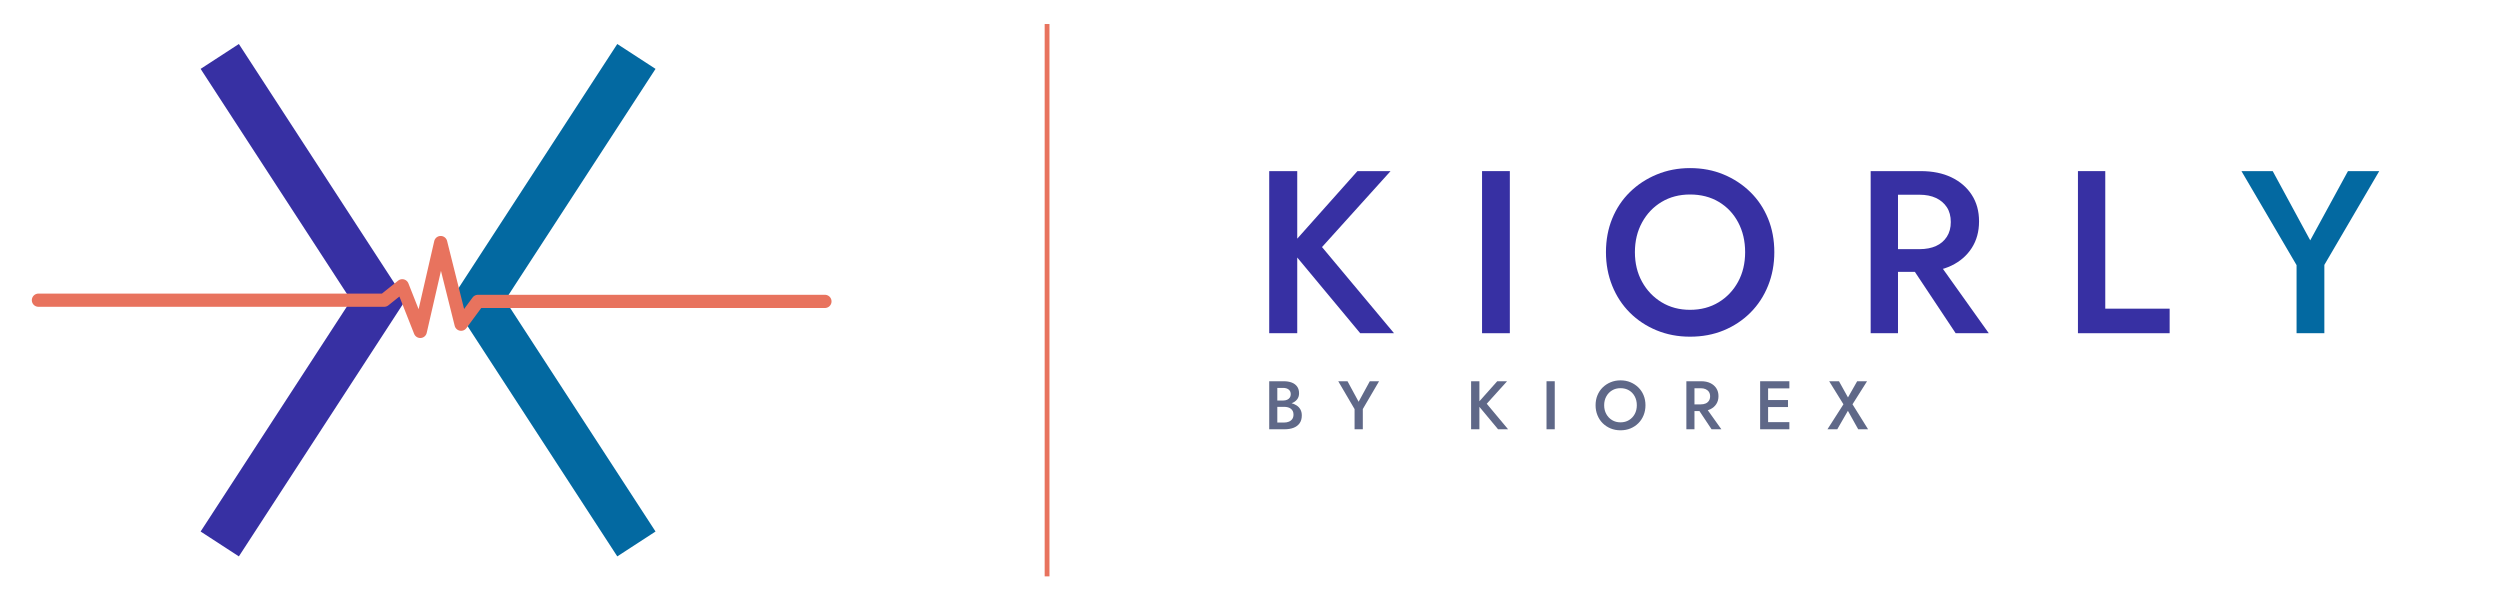
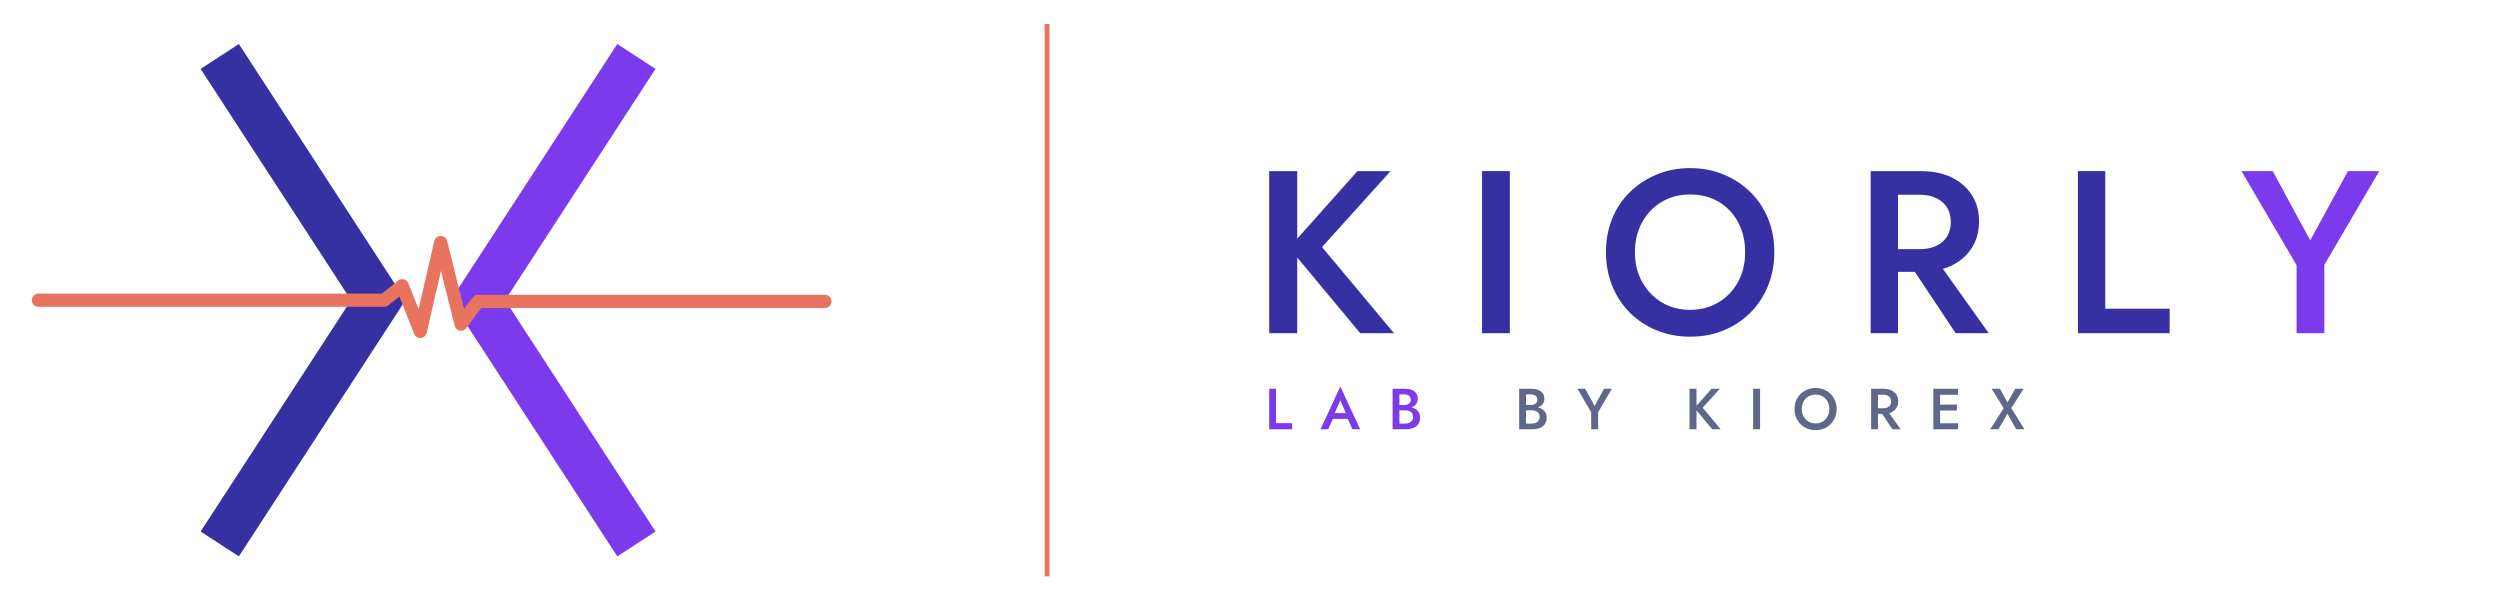
- <svg xmlns="http://www.w3.org/2000/svg" viewBox="190 190 2082 500" role="img" aria-label="Kiorly by Kiorex">
+ <svg xmlns="http://www.w3.org/2000/svg" viewBox="190 190 2082 500" role="img" aria-label="Kiorly Lab by Kiorex">
  <polyline points="373,237 505,440 373,643" fill="none" stroke="#3730A3" stroke-width="38" />
-   <polyline points="720,237 588,440 720,643" fill="none" stroke="#0369A1" stroke-width="38" />
+   <polyline points="720,237 588,440 720,643" fill="none" stroke="#7C3AED" stroke-width="38" />
  <path d="M222 440 H510 L525 428 L540 466 L557 392 L574 460 L588 441 H877" fill="none" stroke="#E8735E" stroke-width="11" stroke-linejoin="round" stroke-linecap="round" />
  <line x1="1062" y1="210" x2="1062" y2="670" stroke="#E8735E" stroke-width="4" />
  <path fill="#3730A3" d="M23.34-135L0-135L0 0L23.34 0L23.34-135ZM101.06-135L73.48-135L16.59-71.16L75.79 0L103.95 0L43.97-71.74L101.06-135Z" transform="translate(1247 467.5)" />
  <path fill="#3730A3" d="M200.39-135L177.25-135L177.25 0L200.39 0L200.39-135Z" transform="translate(1247 467.5)" />
  <path fill="#3730A3" d="M304.55-67.50L304.55-67.50Q304.55-81.39 310.53-92.28Q316.50-103.18 326.82-109.35Q337.14-115.52 350.45-115.52L350.45-115.52Q364.14-115.52 374.46-109.35Q384.78-103.18 390.56-92.28Q396.35-81.39 396.35-67.50L396.35-67.50Q396.35-53.61 390.47-42.81Q384.58-32.01 374.26-25.75Q363.95-19.48 350.45-19.48L350.45-19.48Q337.14-19.48 326.82-25.75Q316.50-32.01 310.53-42.81Q304.55-53.61 304.55-67.50ZM280.44-67.50L280.44-67.50Q280.44-52.46 285.65-39.54Q290.85-26.61 300.30-17.16Q309.75-7.71 322.58-2.41Q335.40 2.89 350.45 2.89L350.45 2.89Q365.88 2.89 378.60-2.41Q391.33-7.71 400.78-17.16Q410.23-26.61 415.44-39.54Q420.65-52.46 420.65-67.50L420.65-67.50Q420.65-82.74 415.44-95.46Q410.23-108.19 400.69-117.55Q391.14-126.90 378.41-132.20Q365.68-137.51 350.45-137.51L350.45-137.51Q335.60-137.51 322.77-132.20Q309.95-126.90 300.40-117.55Q290.85-108.19 285.65-95.46Q280.44-82.74 280.44-67.50Z" transform="translate(1247 467.5)" />
  <path fill="#3730A3" d="M553.35-64.41L528.85-64.41L571.67 0L599.25 0L553.35-64.41ZM523.65-135L500.89-135L500.89 0L523.65 0L523.65-135ZM514.39-135L514.39-115.33L541.58-115.33Q549.49-115.33 555.27-112.63Q561.06-109.93 564.34-104.91Q567.62-99.90 567.62-92.57L567.62-92.57Q567.62-85.44 564.34-80.33Q561.06-75.21 555.27-72.61Q549.49-70.01 541.58-70.01L541.58-70.01L514.39-70.01L514.39-51.11L542.55-51.11Q557.40-51.11 568.20-56.31Q579.00-61.52 585.07-70.97Q591.15-80.42 591.15-93.15L591.15-93.15Q591.15-105.88 585.07-115.23Q579.00-124.59 568.20-129.79Q557.40-135 542.55-135L542.55-135L514.39-135Z" transform="translate(1247 467.5)" />
  <path fill="#3730A3" d="M696.27-135L673.51-135L673.51 0L749.88 0L749.88-20.44L696.27-20.44L696.27-135Z" transform="translate(1247 467.5)" />
-   <path fill="#0369A1" d="M924.43-135L898.39-135L866.96-77.34L835.71-135L809.68-135L855.58-56.70L855.58 0L878.72 0L878.72-56.89L924.43-135Z" transform="translate(1247 467.5)" />
-   <path fill="#5F6888" d="M17.36-80.81L17.36-69.62L40.69-69.62Q53.61-69.62 63.26-73.29Q72.90-76.95 78.40-83.99Q83.89-91.03 83.89-101.06L83.89-101.06Q83.89-112.63 78.40-120.15Q72.90-127.67 63.26-131.34Q53.61-135 40.69-135L40.69-135L0-135L0 0L43.01 0Q57.47 0 68.37-4.15Q79.26-8.29 85.44-16.97Q91.61-25.65 91.61-38.96L91.61-38.96Q91.61-48.60 87.75-55.54Q83.89-62.49 77.14-66.92Q70.39-71.36 61.62-73.58Q52.84-75.79 43.01-75.79L43.01-75.79L17.36-75.79L17.36-63.06L41.66-63.06Q47.44-63.06 52.26-61.81Q57.09-60.56 60.75-57.76Q64.41-54.96 66.34-50.91Q68.27-46.86 68.27-41.27L68.27-41.27Q68.27-33.75 64.80-28.83Q61.33-23.91 55.35-21.41Q49.37-18.90 41.66-18.90L41.66-18.90L22.76-18.90L22.76-116.29L39.15-116.29Q48.79-116.29 54.67-111.66Q60.56-107.04 60.56-98.55L60.56-98.55Q60.56-92.96 57.86-89.00Q55.16-85.05 50.34-82.93Q45.51-80.81 39.15-80.81L39.15-80.81L17.36-80.81Z" transform="translate(1247 547.5) scale(0.2962963)" />
-   <path fill="#5F6888" d="M308.78-135L282.75-135L251.31-77.34L220.07-135L194.03-135L239.93-56.70L239.93 0L263.08 0L263.08-56.89L308.78-135Z" transform="translate(1247 547.5) scale(0.2962963)" />
-   <path fill="#5F6888" d="M590.78-135L567.45-135L567.45 0L590.78 0L590.78-135ZM668.50-135L640.93-135L584.03-71.16L643.24 0L671.40 0L611.42-71.74L668.50-135Z" transform="translate(1247 547.5) scale(0.2962963)" />
-   <path fill="#5F6888" d="M802.56-135L779.42-135L779.42 0L802.56 0L802.56-135Z" transform="translate(1247 547.5) scale(0.2962963)" />
-   <path fill="#5F6888" d="M941.44-67.50L941.44-67.50Q941.44-81.39 947.42-92.28Q953.40-103.18 963.71-109.35Q974.03-115.52 987.34-115.52L987.34-115.52Q1001.03-115.52 1011.35-109.35Q1021.67-103.18 1027.45-92.28Q1033.24-81.39 1033.24-67.50L1033.24-67.50Q1033.24-53.61 1027.36-42.81Q1021.47-32.01 1011.16-25.75Q1000.84-19.48 987.34-19.48L987.34-19.48Q974.03-19.48 963.71-25.75Q953.40-32.01 947.42-42.81Q941.44-53.61 941.44-67.50ZM917.33-67.50L917.33-67.50Q917.33-52.46 922.54-39.54Q927.75-26.61 937.20-17.16Q946.65-7.71 959.47-2.41Q972.30 2.89 987.34 2.89L987.34 2.89Q1002.77 2.89 1015.50-2.41Q1028.22-7.71 1037.67-17.16Q1047.12-26.61 1052.33-39.54Q1057.54-52.46 1057.54-67.50L1057.54-67.50Q1057.54-82.74 1052.33-95.46Q1047.12-108.19 1037.58-117.55Q1028.03-126.90 1015.30-132.20Q1002.57-137.51 987.34-137.51L987.34-137.51Q972.49-137.51 959.66-132.20Q946.84-126.90 937.29-117.55Q927.75-108.19 922.54-95.46Q917.33-82.74 917.33-67.50Z" transform="translate(1247 547.5) scale(0.2962963)" />
-   <path fill="#5F6888" d="M1224.96-64.41L1200.47-64.41L1243.28 0L1270.86 0L1224.96-64.41ZM1195.26-135L1172.50-135L1172.50 0L1195.26 0L1195.26-135ZM1186.00-135L1186.00-115.33L1213.19-115.33Q1221.10-115.33 1226.89-112.63Q1232.67-109.93 1235.95-104.91Q1239.23-99.90 1239.23-92.57L1239.23-92.57Q1239.23-85.44 1235.95-80.33Q1232.67-75.21 1226.89-72.61Q1221.10-70.01 1213.19-70.01L1213.19-70.01L1186.00-70.01L1186.00-51.11L1214.16-51.11Q1229.01-51.11 1239.81-56.31Q1250.61-61.52 1256.68-70.97Q1262.76-80.42 1262.76-93.15L1262.76-93.15Q1262.76-105.88 1256.68-115.23Q1250.61-124.59 1239.81-129.79Q1229.01-135 1214.16-135L1214.16-135L1186.00-135Z" transform="translate(1247 547.5) scale(0.2962963)" />
-   <path fill="#5F6888" d="M1393.92-20.06L1393.92 0L1462.00 0L1462.00-20.06L1393.92-20.06ZM1393.92-135L1393.92-114.94L1462.00-114.94L1462.00-135L1393.92-135ZM1393.92-82.16L1393.92-62.49L1458.14-62.49L1458.14-82.16L1393.92-82.16ZM1402.22-135L1379.84-135L1379.84 0L1402.22 0L1402.22-135Z" transform="translate(1247 547.5) scale(0.2962963)" />
-   <path fill="#5F6888" d="M1680.34-135L1652.56-135L1626.72-89.49L1601.46-135L1573.88-135L1613.99-70.20L1569.06 0L1596.64 0L1626.53-51.88L1655.46 0L1683.23 0L1639.45-70.20L1680.34-135Z" transform="translate(1247 547.5) scale(0.2962963)" />
+   <path fill="#7C3AED" d="M924.43-135L898.39-135L866.96-77.34L835.71-135L809.68-135L855.58-56.70L855.58 0L878.72 0L878.72-56.89L924.43-135Z" transform="translate(1247 467.5)" />
+   <path fill="#7C3AED" d="M22.76-135L0-135L0 0L76.37 0L76.37-20.44L22.76-20.44L22.76-135Z" transform="translate(1247 547.5) scale(0.25)" />
+   <path fill="#7C3AED" d="M205.99-54L201.56-34.71L272.91-34.71L268.67-54L205.99-54ZM215.63-47.25L236.85-96.81L258.45-46.67L258.83-41.08L277.16 0L303.00 0L236.85-142.52L170.89 0L196.54 0L215.25-42.24L215.63-47.25Z" transform="translate(1247 547.5) scale(0.25)" />
+   <path fill="#7C3AED" d="M428.38-80.81L428.38-69.62L451.71-69.62Q464.63-69.62 474.28-73.29Q483.92-76.95 489.42-83.99Q494.91-91.03 494.91-101.06L494.91-101.06Q494.91-112.63 489.42-120.15Q483.92-127.67 474.28-131.34Q464.63-135 451.71-135L451.71-135L411.02-135L411.02 0L454.03 0Q468.49 0 479.39-4.15Q490.28-8.29 496.46-16.97Q502.63-25.65 502.63-38.96L502.63-38.96Q502.63-48.60 498.77-55.54Q494.91-62.49 488.16-66.92Q481.41-71.36 472.64-73.58Q463.86-75.79 454.03-75.79L454.03-75.79L428.38-75.79L428.38-63.06L452.68-63.06Q458.46-63.06 463.28-61.81Q468.11-60.56 471.77-57.76Q475.43-54.96 477.36-50.91Q479.29-46.86 479.29-41.27L479.29-41.27Q479.29-33.75 475.82-28.83Q472.35-23.91 466.37-21.41Q460.39-18.90 452.68-18.90L452.68-18.90L433.78-18.90L433.78-116.29L450.17-116.29Q459.81-116.29 465.69-111.66Q471.58-107.04 471.58-98.55L471.58-98.55Q471.58-92.96 468.88-89.00Q466.18-85.05 461.36-82.93Q456.53-80.81 450.17-80.81L450.17-80.81L428.38-80.81Z" transform="translate(1247 547.5) scale(0.25)" />
+   <path fill="#5F6888" d="M17.36-80.81L17.36-69.62L40.69-69.62Q53.61-69.62 63.26-73.29Q72.90-76.95 78.40-83.99Q83.89-91.03 83.89-101.06L83.89-101.06Q83.89-112.63 78.40-120.15Q72.90-127.67 63.26-131.34Q53.61-135 40.69-135L40.69-135L0-135L0 0L43.01 0Q57.47 0 68.37-4.15Q79.26-8.29 85.44-16.97Q91.61-25.65 91.61-38.96L91.61-38.96Q91.61-48.60 87.75-55.54Q83.89-62.49 77.14-66.92Q70.39-71.36 61.62-73.58Q52.84-75.79 43.01-75.79L43.01-75.79L17.36-75.79L17.36-63.06L41.66-63.06Q47.44-63.06 52.26-61.81Q57.09-60.56 60.75-57.76Q64.41-54.96 66.34-50.91Q68.27-46.86 68.27-41.27L68.27-41.27Q68.27-33.75 64.80-28.83Q61.33-23.91 55.35-21.41Q49.37-18.90 41.66-18.90L41.66-18.90L22.76-18.90L22.76-116.29L39.15-116.29Q48.79-116.29 54.67-111.66Q60.56-107.04 60.56-98.55L60.56-98.55Q60.56-92.96 57.86-89.00Q55.16-85.05 50.34-82.93Q45.51-80.81 39.15-80.81L39.15-80.81L17.36-80.81Z" transform="translate(1455.158 547.5) scale(0.25)" />
+   <path fill="#5F6888" d="M308.78-135L282.75-135L251.31-77.34L220.07-135L194.03-135L239.93-56.70L239.93 0L263.08 0L263.08-56.89L308.78-135Z" transform="translate(1455.158 547.5) scale(0.25)" />
+   <path fill="#5F6888" d="M590.78-135L567.45-135L567.45 0L590.78 0L590.78-135ZM668.50-135L640.93-135L584.03-71.16L643.24 0L671.40 0L611.42-71.74L668.50-135Z" transform="translate(1455.158 547.5) scale(0.25)" />
+   <path fill="#5F6888" d="M802.56-135L779.42-135L779.42 0L802.56 0L802.56-135Z" transform="translate(1455.158 547.5) scale(0.25)" />
+   <path fill="#5F6888" d="M941.44-67.50L941.44-67.50Q941.44-81.39 947.42-92.28Q953.40-103.18 963.71-109.35Q974.03-115.52 987.34-115.52L987.34-115.52Q1001.03-115.52 1011.35-109.35Q1021.67-103.18 1027.45-92.28Q1033.24-81.39 1033.24-67.50L1033.24-67.50Q1033.24-53.61 1027.36-42.81Q1021.47-32.01 1011.16-25.75Q1000.84-19.48 987.34-19.48L987.34-19.48Q974.03-19.48 963.71-25.75Q953.40-32.01 947.42-42.81Q941.44-53.61 941.44-67.50ZM917.33-67.50L917.33-67.50Q917.33-52.46 922.54-39.54Q927.75-26.61 937.20-17.16Q946.65-7.71 959.47-2.41Q972.30 2.89 987.34 2.89L987.34 2.89Q1002.77 2.89 1015.50-2.41Q1028.22-7.71 1037.67-17.16Q1047.12-26.61 1052.33-39.54Q1057.54-52.46 1057.54-67.50L1057.54-67.50Q1057.54-82.74 1052.33-95.46Q1047.12-108.19 1037.58-117.55Q1028.03-126.90 1015.30-132.20Q1002.57-137.51 987.34-137.51L987.34-137.51Q972.49-137.51 959.66-132.20Q946.84-126.90 937.29-117.55Q927.75-108.19 922.54-95.46Q917.33-82.74 917.33-67.50Z" transform="translate(1455.158 547.5) scale(0.25)" />
+   <path fill="#5F6888" d="M1224.96-64.41L1200.47-64.41L1243.28 0L1270.86 0L1224.96-64.41ZM1195.26-135L1172.50-135L1172.50 0L1195.26 0L1195.26-135ZM1186.00-135L1186.00-115.33L1213.19-115.33Q1221.10-115.33 1226.89-112.63Q1232.67-109.93 1235.95-104.91Q1239.23-99.90 1239.23-92.57L1239.23-92.57Q1239.23-85.44 1235.95-80.33Q1232.67-75.21 1226.89-72.61Q1221.10-70.01 1213.19-70.01L1213.19-70.01L1186.00-70.01L1186.00-51.11L1214.16-51.11Q1229.01-51.11 1239.81-56.31Q1250.61-61.52 1256.68-70.97Q1262.76-80.42 1262.76-93.15L1262.76-93.15Q1262.76-105.88 1256.68-115.23Q1250.61-124.59 1239.81-129.79Q1229.01-135 1214.16-135L1214.16-135L1186.00-135Z" transform="translate(1455.158 547.5) scale(0.25)" />
+   <path fill="#5F6888" d="M1393.92-20.06L1393.92 0L1462.00 0L1462.00-20.06L1393.92-20.06ZM1393.92-135L1393.92-114.94L1462.00-114.94L1462.00-135L1393.92-135ZM1393.92-82.16L1393.92-62.49L1458.14-62.49L1458.14-82.16L1393.92-82.16ZM1402.22-135L1379.84-135L1379.84 0L1402.22 0L1402.22-135Z" transform="translate(1455.158 547.5) scale(0.25)" />
+   <path fill="#5F6888" d="M1680.34-135L1652.56-135L1626.72-89.49L1601.46-135L1573.88-135L1613.99-70.20L1569.06 0L1596.64 0L1626.53-51.88L1655.46 0L1683.23 0L1639.45-70.20L1680.34-135Z" transform="translate(1455.158 547.5) scale(0.25)" />
</svg>
